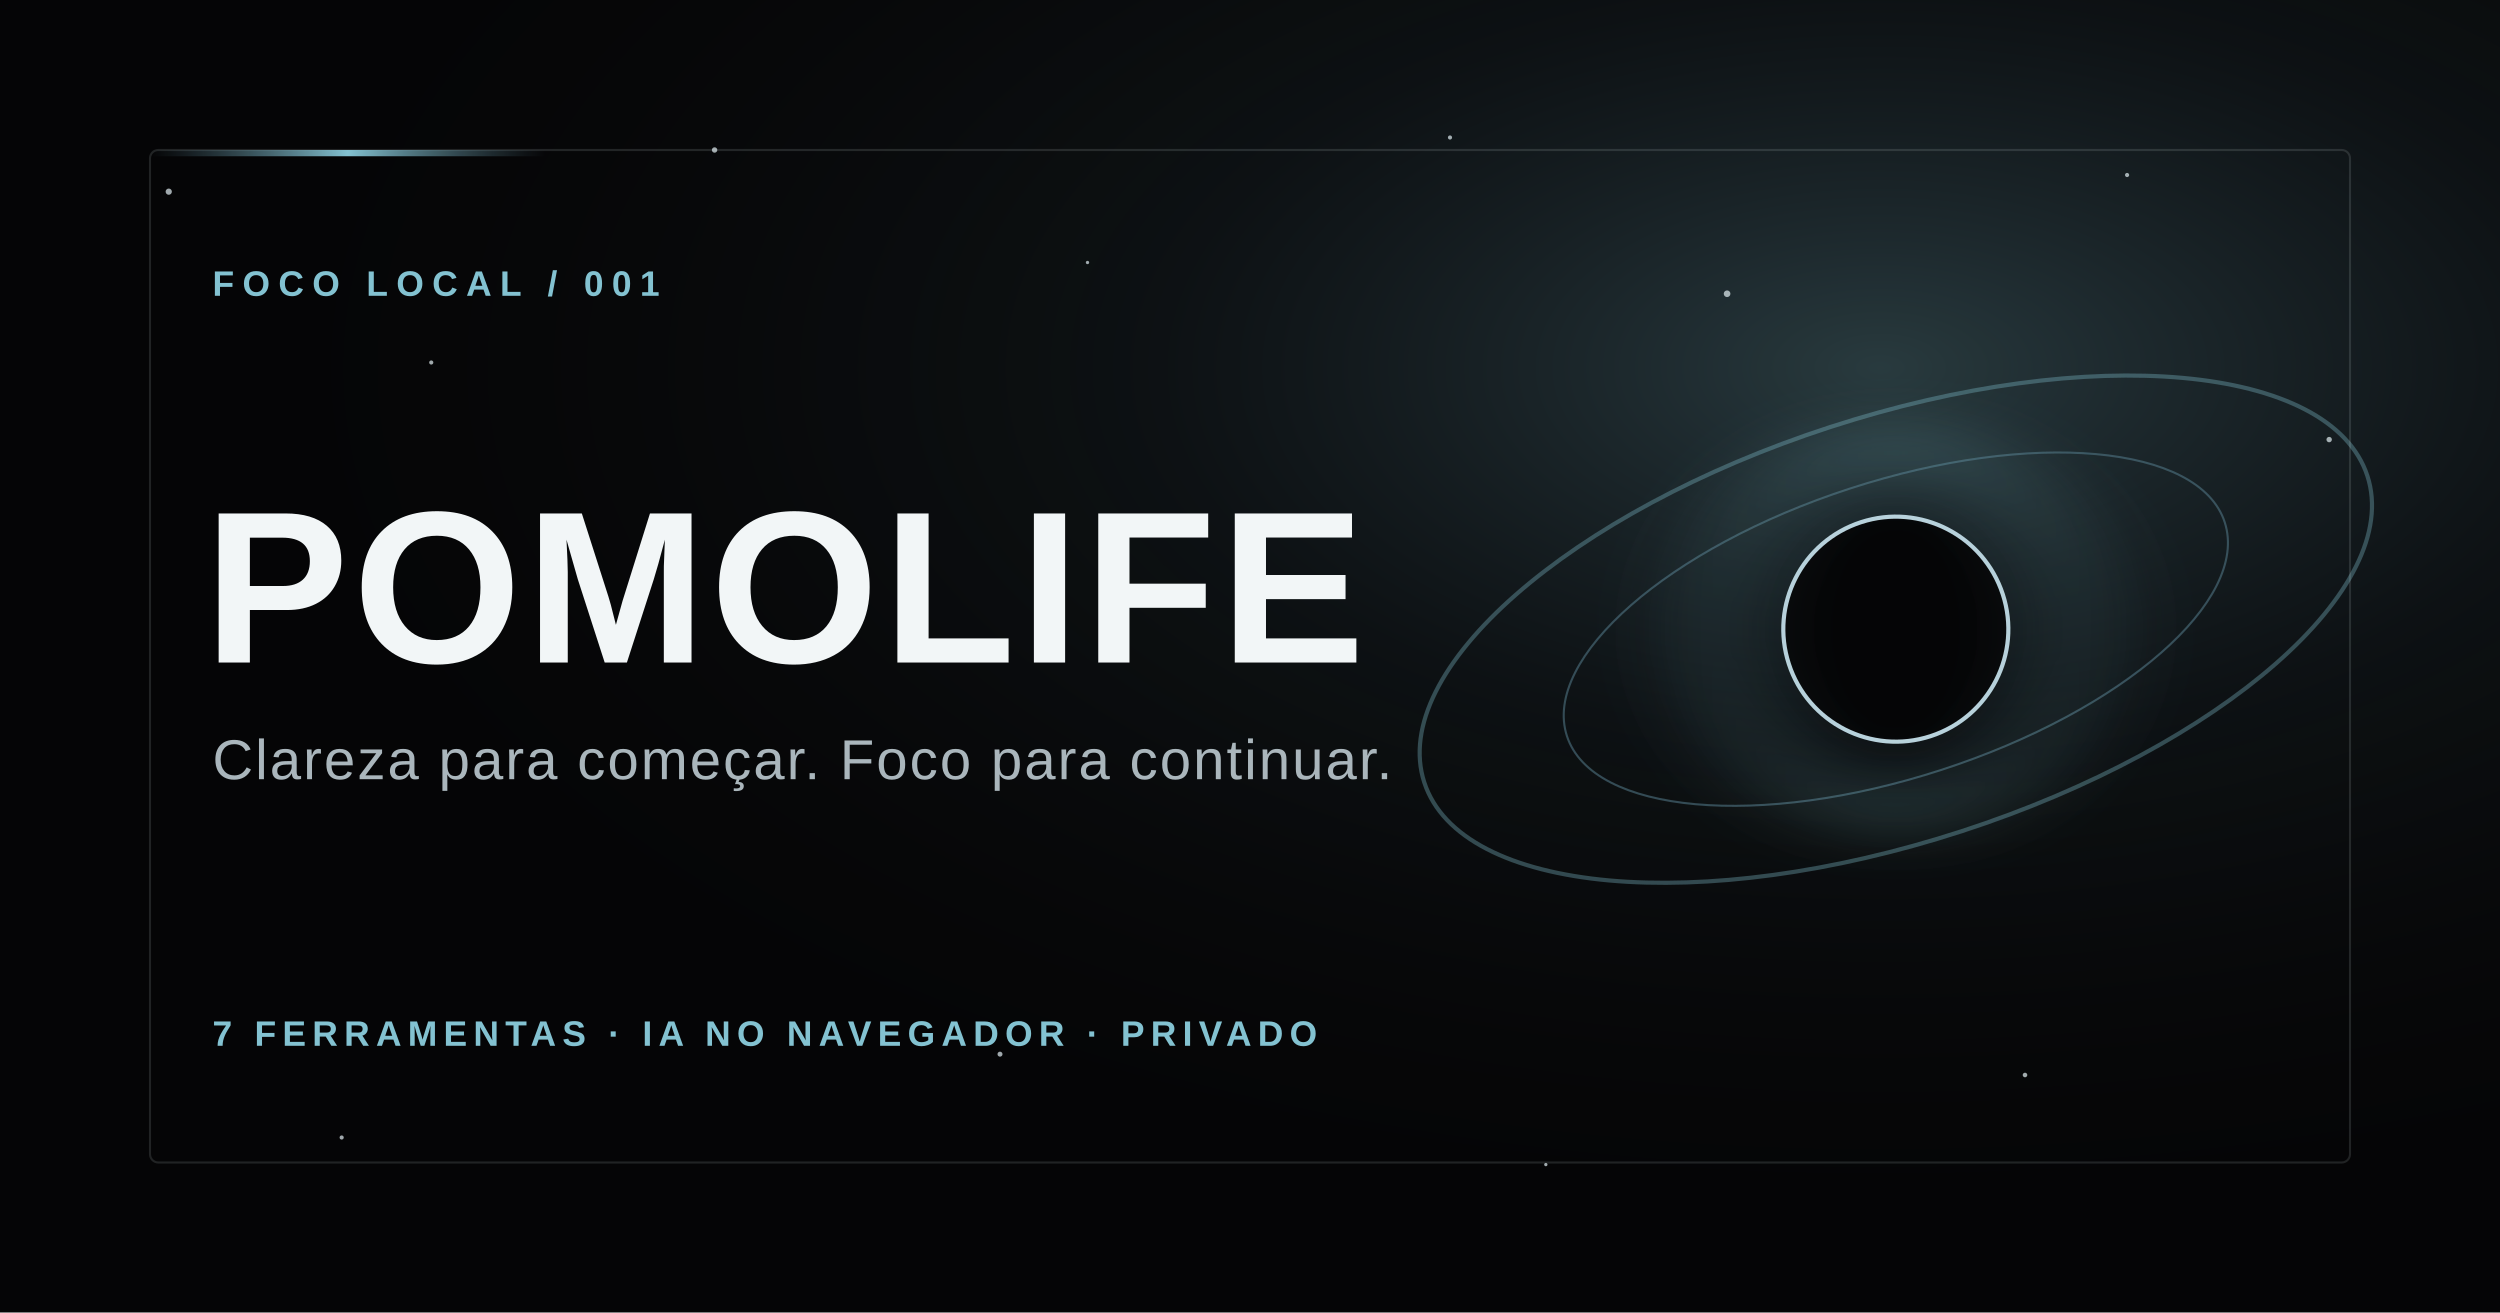
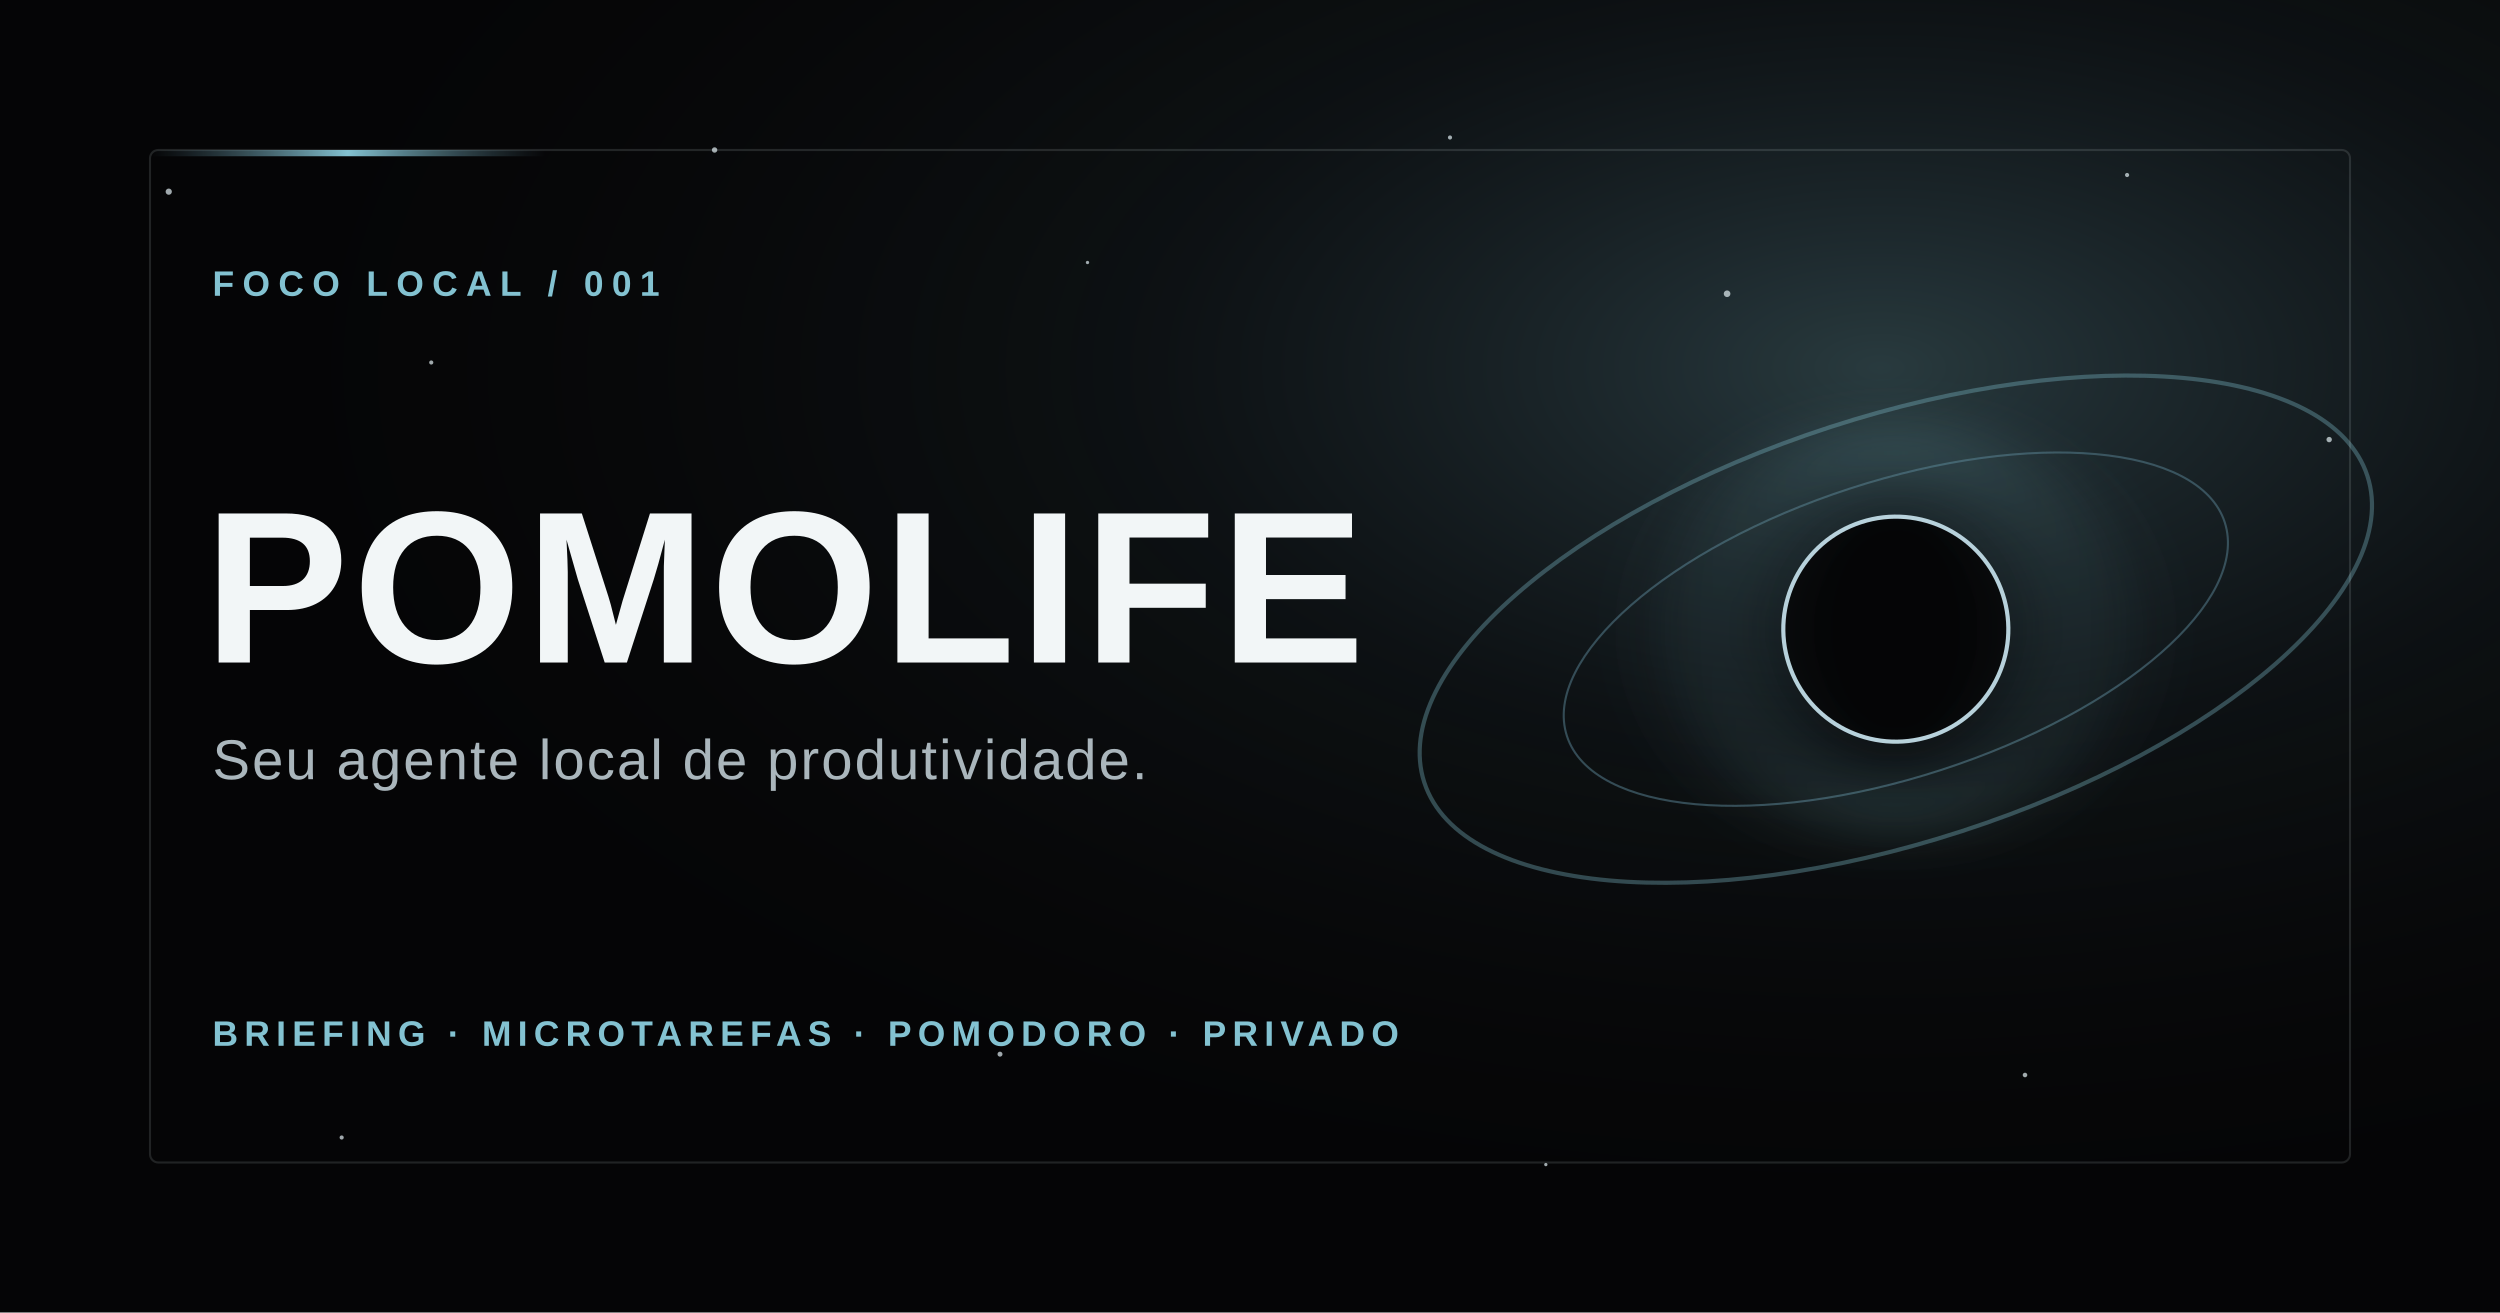
<svg xmlns="http://www.w3.org/2000/svg" width="1200" height="630" viewBox="0 0 1200 630">
  <defs>
    <radialGradient id="glow" cx="75%" cy="28%" r="68%">
      <stop offset="0" stop-color="#83c2d1" stop-opacity=".28" />
      <stop offset=".42" stop-color="#527887" stop-opacity=".11" />
      <stop offset="1" stop-color="#050506" stop-opacity="0" />
    </radialGradient>
    <linearGradient id="line" x1="0" x2="1">
      <stop stop-color="#527887" stop-opacity="0" />
      <stop offset=".5" stop-color="#83c2d1" />
      <stop offset="1" stop-color="#527887" stop-opacity="0" />
    </linearGradient>
    <filter id="blur">
      <feGaussianBlur stdDeviation="18" />
    </filter>
  </defs>
  <rect width="1200" height="630" fill="#050506" />
  <rect width="1200" height="630" fill="url(#glow)" />
  <g fill="#dce9ed" opacity=".72">
    <circle cx="81" cy="92" r="1.5" />
    <circle cx="207" cy="174" r="1" />
    <circle cx="343" cy="72" r="1.3" />
    <circle cx="522" cy="126" r=".8" />
    <circle cx="696" cy="66" r="1" />
    <circle cx="829" cy="141" r="1.6" />
    <circle cx="1021" cy="84" r="1" />
    <circle cx="1118" cy="211" r="1.3" />
    <circle cx="972" cy="516" r="1.1" />
    <circle cx="742" cy="559" r=".8" />
    <circle cx="480" cy="506" r="1.2" />
    <circle cx="164" cy="546" r="1" />
  </g>
  <g transform="translate(910 302) rotate(-18)" fill="none">
    <ellipse rx="238" ry="102" stroke="#83c2d1" stroke-opacity=".34" stroke-width="2" />
    <ellipse rx="166" ry="71" stroke="#527887" stroke-opacity=".58" />
    <circle r="54" fill="#050506" stroke="#b9d2dc" stroke-width="2" />
    <circle r="87" stroke="#83c2d1" stroke-opacity=".18" stroke-width="26" filter="url(#blur)" />
  </g>
  <rect x="72" y="72" width="1056" height="486" rx="4" fill="none" stroke="#e2eff4" stroke-opacity=".13" />
  <rect x="72" y="72" width="190" height="3" fill="url(#line)" />
  <text x="102" y="142" fill="#83c2d1" font-family="Arial, sans-serif" font-size="17" font-weight="700" letter-spacing="4">FOCO LOCAL / 001</text>
  <text x="98" y="318" fill="#f2f6f7" font-family="Arial, sans-serif" font-size="104" font-weight="700" letter-spacing="2">POMOLIFE</text>
-   <text x="102" y="374" fill="#aab6bc" font-family="Arial, sans-serif" font-size="27" letter-spacing="1">Clareza para começar. Foco para continuar.</text>
-   <text x="102" y="502" fill="#83c2d1" font-family="Arial, sans-serif" font-size="17" font-weight="700" letter-spacing="3">7 FERRAMENTAS · IA NO NAVEGADOR · PRIVADO</text>
+   <text x="102" y="374" fill="#aab6bc" font-family="Arial, sans-serif" font-size="27" letter-spacing="1">Seu agente local de produtividade.</text>
+   <text x="102" y="502" fill="#83c2d1" font-family="Arial, sans-serif" font-size="17" font-weight="700" letter-spacing="3">BRIEFING · MICROTAREFAS · POMODORO · PRIVADO</text>
</svg>
